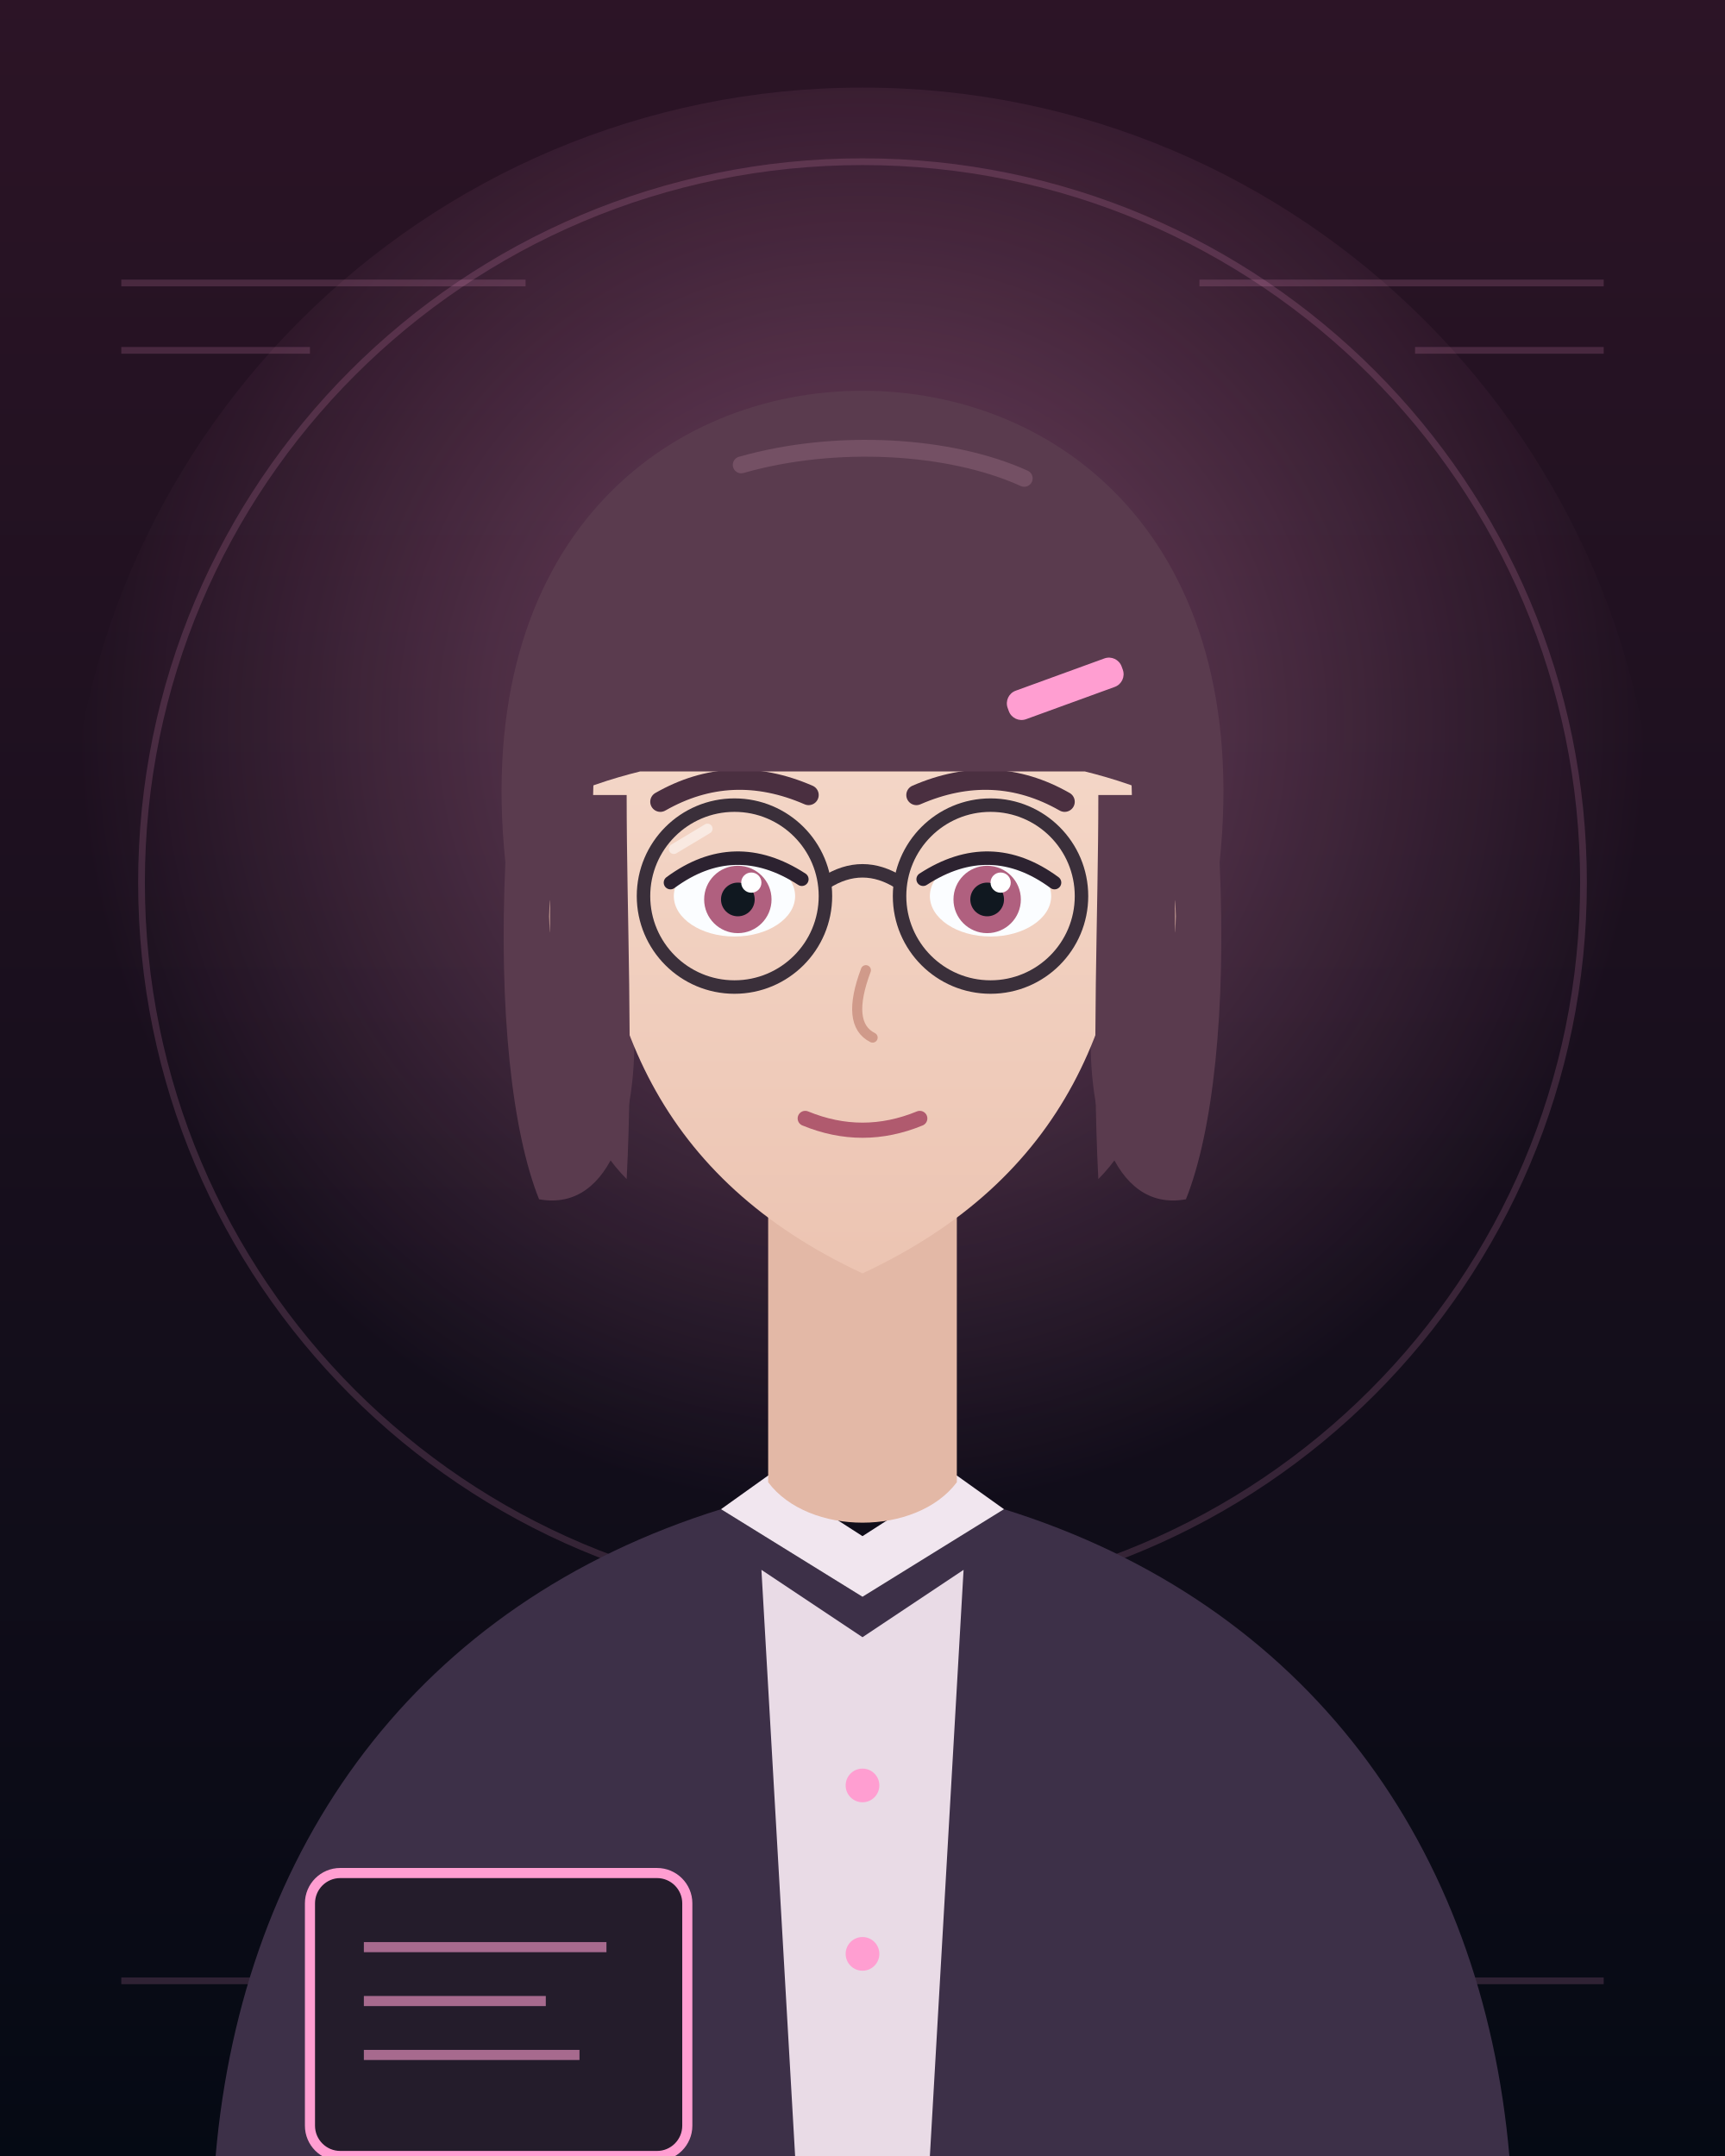
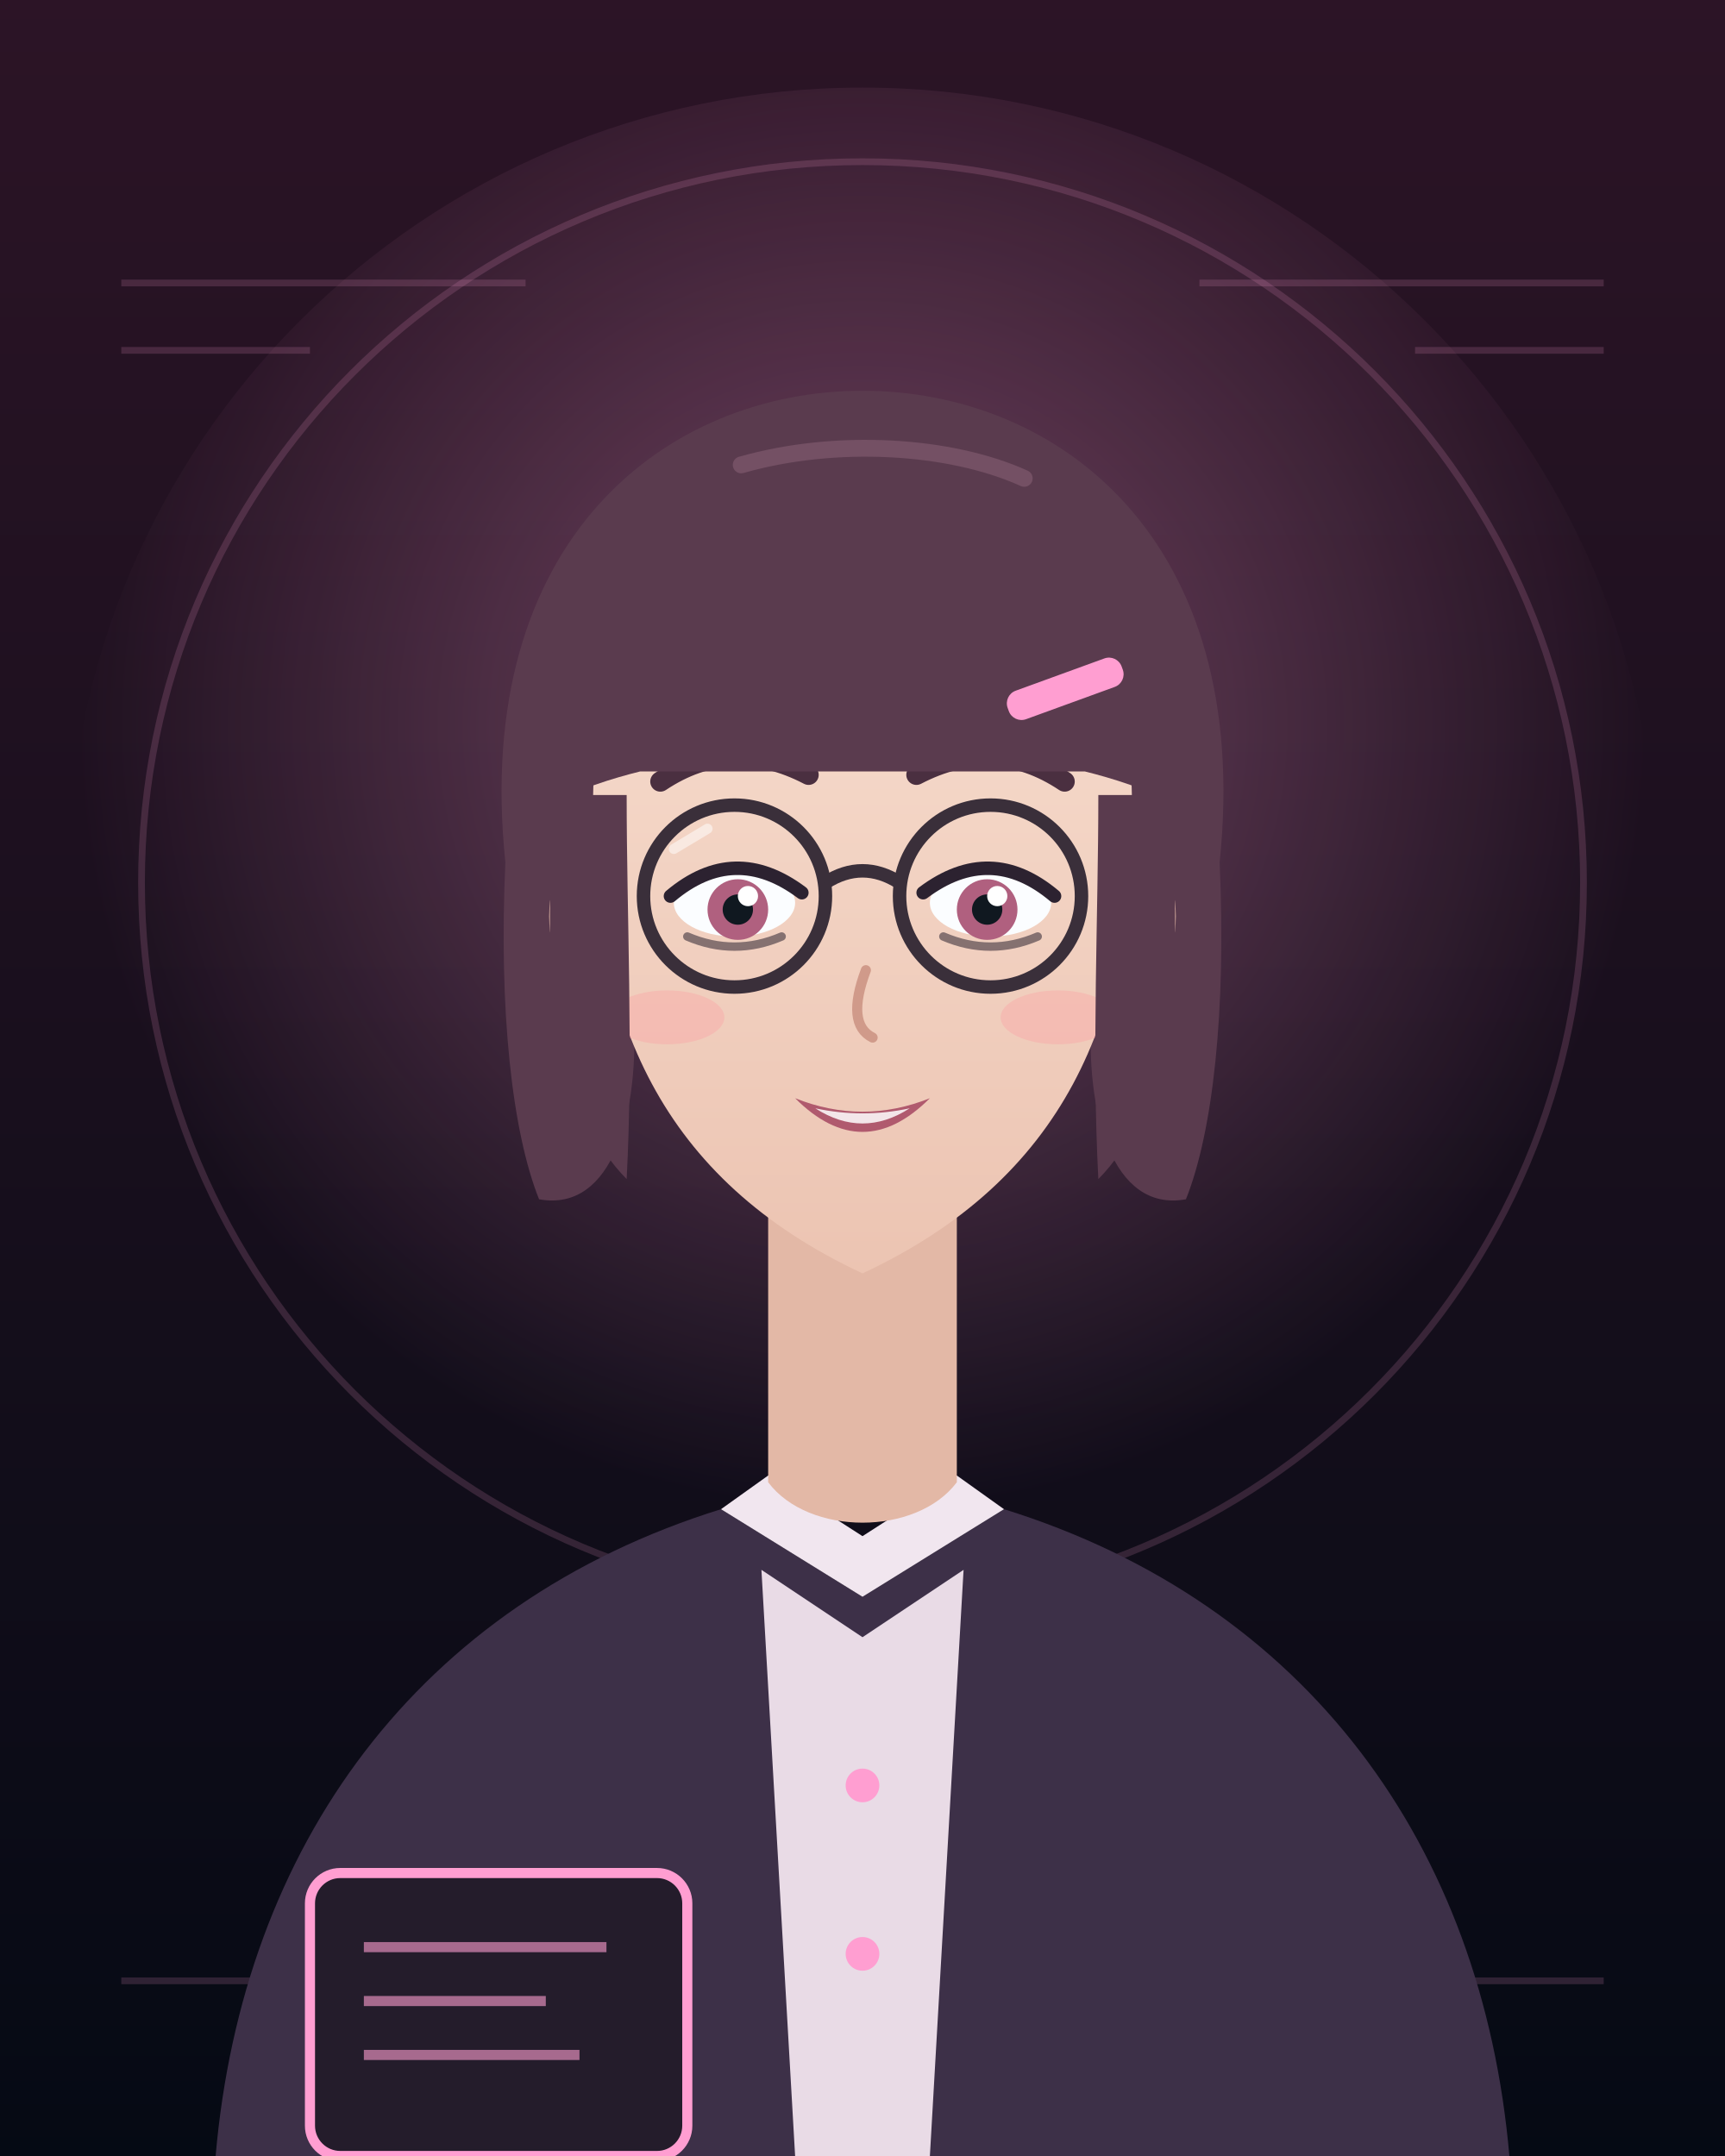
<svg xmlns="http://www.w3.org/2000/svg" width="512" height="640" viewBox="0 0 512 640">
  <defs>
    <linearGradient id="bg" x1="0" y1="0" x2="0" y2="1">
      <stop offset="0" stop-color="#2c1426" />
      <stop offset="1" stop-color="#050a14" />
    </linearGradient>
    <radialGradient id="glow" cx="0.5" cy="0.4" r="0.5">
      <stop offset="0" stop-color="#ff9ed1" stop-opacity="0.38" />
      <stop offset="1" stop-color="#ff9ed1" stop-opacity="0" />
    </radialGradient>
    <linearGradient id="skin" x1="0" y1="0" x2="0" y2="1">
      <stop offset="0" stop-color="#f8e0d2" />
      <stop offset="1" stop-color="#ecc4b2" />
    </linearGradient>
  </defs>
  <rect width="512" height="640" fill="url(#bg)" />
  <circle cx="256" cy="262" r="236" fill="url(#glow)" />
  <g stroke="#ff9ed1" stroke-opacity="0.16" stroke-width="2" fill="none">
    <path d="M36 84h120M356 84h120M36 104h56M420 104h56M36 588h60M416 588h60" />
    <circle cx="256" cy="262" r="214" />
  </g>
  <path d="M150 256 C140 160 198 116 256 116 C314 116 372 160 362 256 C364 300 360 336 352 356 C330 360 322 330 324 300 L188 300 C190 330 182 360 160 356 C152 336 148 300 150 256 Z" fill="#5a3b4e" />
  <path d="M64 640 C72 548 124 476 214 448 L256 474 L298 448 C388 476 440 548 448 640 Z" fill="#3d3048" />
  <path d="M214 448 L256 474 L298 448 L284 438 L256 456 L228 438 Z" fill="#f1e6ef" />
  <path d="M226 466 L256 486 L286 466 L276 640 L236 640 Z" fill="#e9dbe6" />
  <circle cx="256" cy="530" r="5" fill="#ff9ed1" />
  <circle cx="256" cy="580" r="5" fill="#ff9ed1" />
  <rect x="92" y="556" width="112" height="84" rx="9" fill="#241c2b" stroke="#ff9ed1" stroke-width="3" />
  <path d="M108 578 h72 M108 594 h54 M108 610 h64" stroke="#ff9ed1" stroke-width="3" opacity="0.6" />
  <path d="M228 330 L228 440 C240 456 272 456 284 440 L284 330 Z" fill="#e3b8a6" />
  <ellipse cx="176" cy="272" rx="13" ry="22" fill="#e3b8a6" />
  <ellipse cx="336" cy="272" rx="13" ry="22" fill="#e3b8a6" />
  <path d="M176 240 C176 172 212 142 256 142 C300 142 336 172 336 240 C336 302 316 350 256 378 C196 350 176 302 176 240 Z" fill="url(#skin)" />
-   <path d="M196 238 Q217 226 240 236" stroke="#4a2f40" stroke-width="6" fill="none" stroke-linecap="round" />
-   <path d="M272 236 Q295 226 316 238" stroke="#4a2f40" stroke-width="6" fill="none" stroke-linecap="round" />
-   <ellipse cx="218" cy="266" rx="18" ry="12" fill="#fbfdff" />
-   <circle cx="219" cy="267" r="10" fill="#b0607f" />
-   <circle cx="219" cy="267" r="5" fill="#101820" />
-   <circle cx="223" cy="262" r="3" fill="#ffffff" />
-   <ellipse cx="294" cy="266" rx="18" ry="12" fill="#fbfdff" />
-   <circle cx="293" cy="267" r="10" fill="#b0607f" />
-   <circle cx="293" cy="267" r="5" fill="#101820" />
-   <circle cx="297" cy="262" r="3" fill="#ffffff" />
-   <path d="M199 262 Q218 248 238 261" stroke="#2c2230" stroke-width="4" fill="none" stroke-linecap="round" />
-   <path d="M274 261 Q294 248 313 262" stroke="#2c2230" stroke-width="4" fill="none" stroke-linecap="round" />
+   <path d="M196 232 Q217 218 240 230" stroke="#4a2f40" stroke-width="6" fill="none" stroke-linecap="round" />
+   <path d="M272 230 Q295 218 316 232" stroke="#4a2f40" stroke-width="6" fill="none" stroke-linecap="round" />
+   <ellipse cx="218" cy="268" rx="18" ry="10" fill="#fbfdff" />
+   <circle cx="219" cy="270" r="9" fill="#b0607f" />
+   <circle cx="219" cy="270" r="4.5" fill="#101820" />
+   <circle cx="222" cy="266" r="3" fill="#ffffff" />
+   <ellipse cx="294" cy="268" rx="18" ry="10" fill="#fbfdff" />
+   <circle cx="293" cy="270" r="9" fill="#b0607f" />
+   <circle cx="293" cy="270" r="4.5" fill="#101820" />
+   <circle cx="296" cy="266" r="3" fill="#ffffff" />
+   <path d="M199 266 Q218 250 238 265" stroke="#2c2230" stroke-width="4" fill="none" stroke-linecap="round" />
+   <path d="M274 265 Q294 250 313 266" stroke="#2c2230" stroke-width="4" fill="none" stroke-linecap="round" />
+   <path d="M204 278 Q218 284 232 278" stroke="#2c2230" stroke-width="2.5" fill="none" stroke-linecap="round" opacity="0.55" />
+   <path d="M280 278 Q294 284 308 278" stroke="#2c2230" stroke-width="2.5" fill="none" stroke-linecap="round" opacity="0.55" />
+   <ellipse cx="198" cy="302" rx="17" ry="8" fill="#ff8f9a" opacity="0.28" />
+   <ellipse cx="314" cy="302" rx="17" ry="8" fill="#ff8f9a" opacity="0.28" />
  <path d="M257 288 Q251 304 259 308" stroke="#d09a8a" stroke-width="3" fill="none" stroke-linecap="round" />
-   <path d="M239 332 Q256 339 273 332" stroke="#b05a6e" stroke-width="4.5" fill="none" stroke-linecap="round" />
+   <path d="M236 326 Q256 346 276 326 Q256 334 236 326 Z" fill="#b05a6e" />
+   <path d="M242 329 Q256 338 270 329 Q256 332 242 329 Z" fill="#ffffff" opacity="0.85" />
  <path d="M160 240 C154 166 202 122 256 122 C310 122 358 166 352 240 C340 234 330 231 322 229 L190 229 C182 231 172 234 160 240 Z" fill="#5a3b4e" />
  <path d="M166 236 C158 292 168 332 186 350 C188 312 186 272 186 236 Z" fill="#5a3b4e" />
  <path d="M346 236 C354 292 344 332 326 350 C324 312 326 272 326 236 Z" fill="#5a3b4e" />
  <path d="M220 138 C248 130 282 132 304 142" stroke="#7a5569" stroke-width="5" fill="none" stroke-linecap="round" opacity="0.8" />
  <rect x="298" y="200" width="36" height="9" rx="4" fill="#ff9ed1" transform="rotate(-20 316 204)" />
  <circle cx="218" cy="266" r="27" fill="none" stroke="#3a2f3a" stroke-width="4" />
  <circle cx="294" cy="266" r="27" fill="none" stroke="#3a2f3a" stroke-width="4" />
  <path d="M245 262 Q256 255 267 262" stroke="#3a2f3a" stroke-width="4" fill="none" />
  <path d="M200 252 l10 -6" stroke="#ffffff" stroke-width="3" opacity="0.5" stroke-linecap="round" />
</svg>
